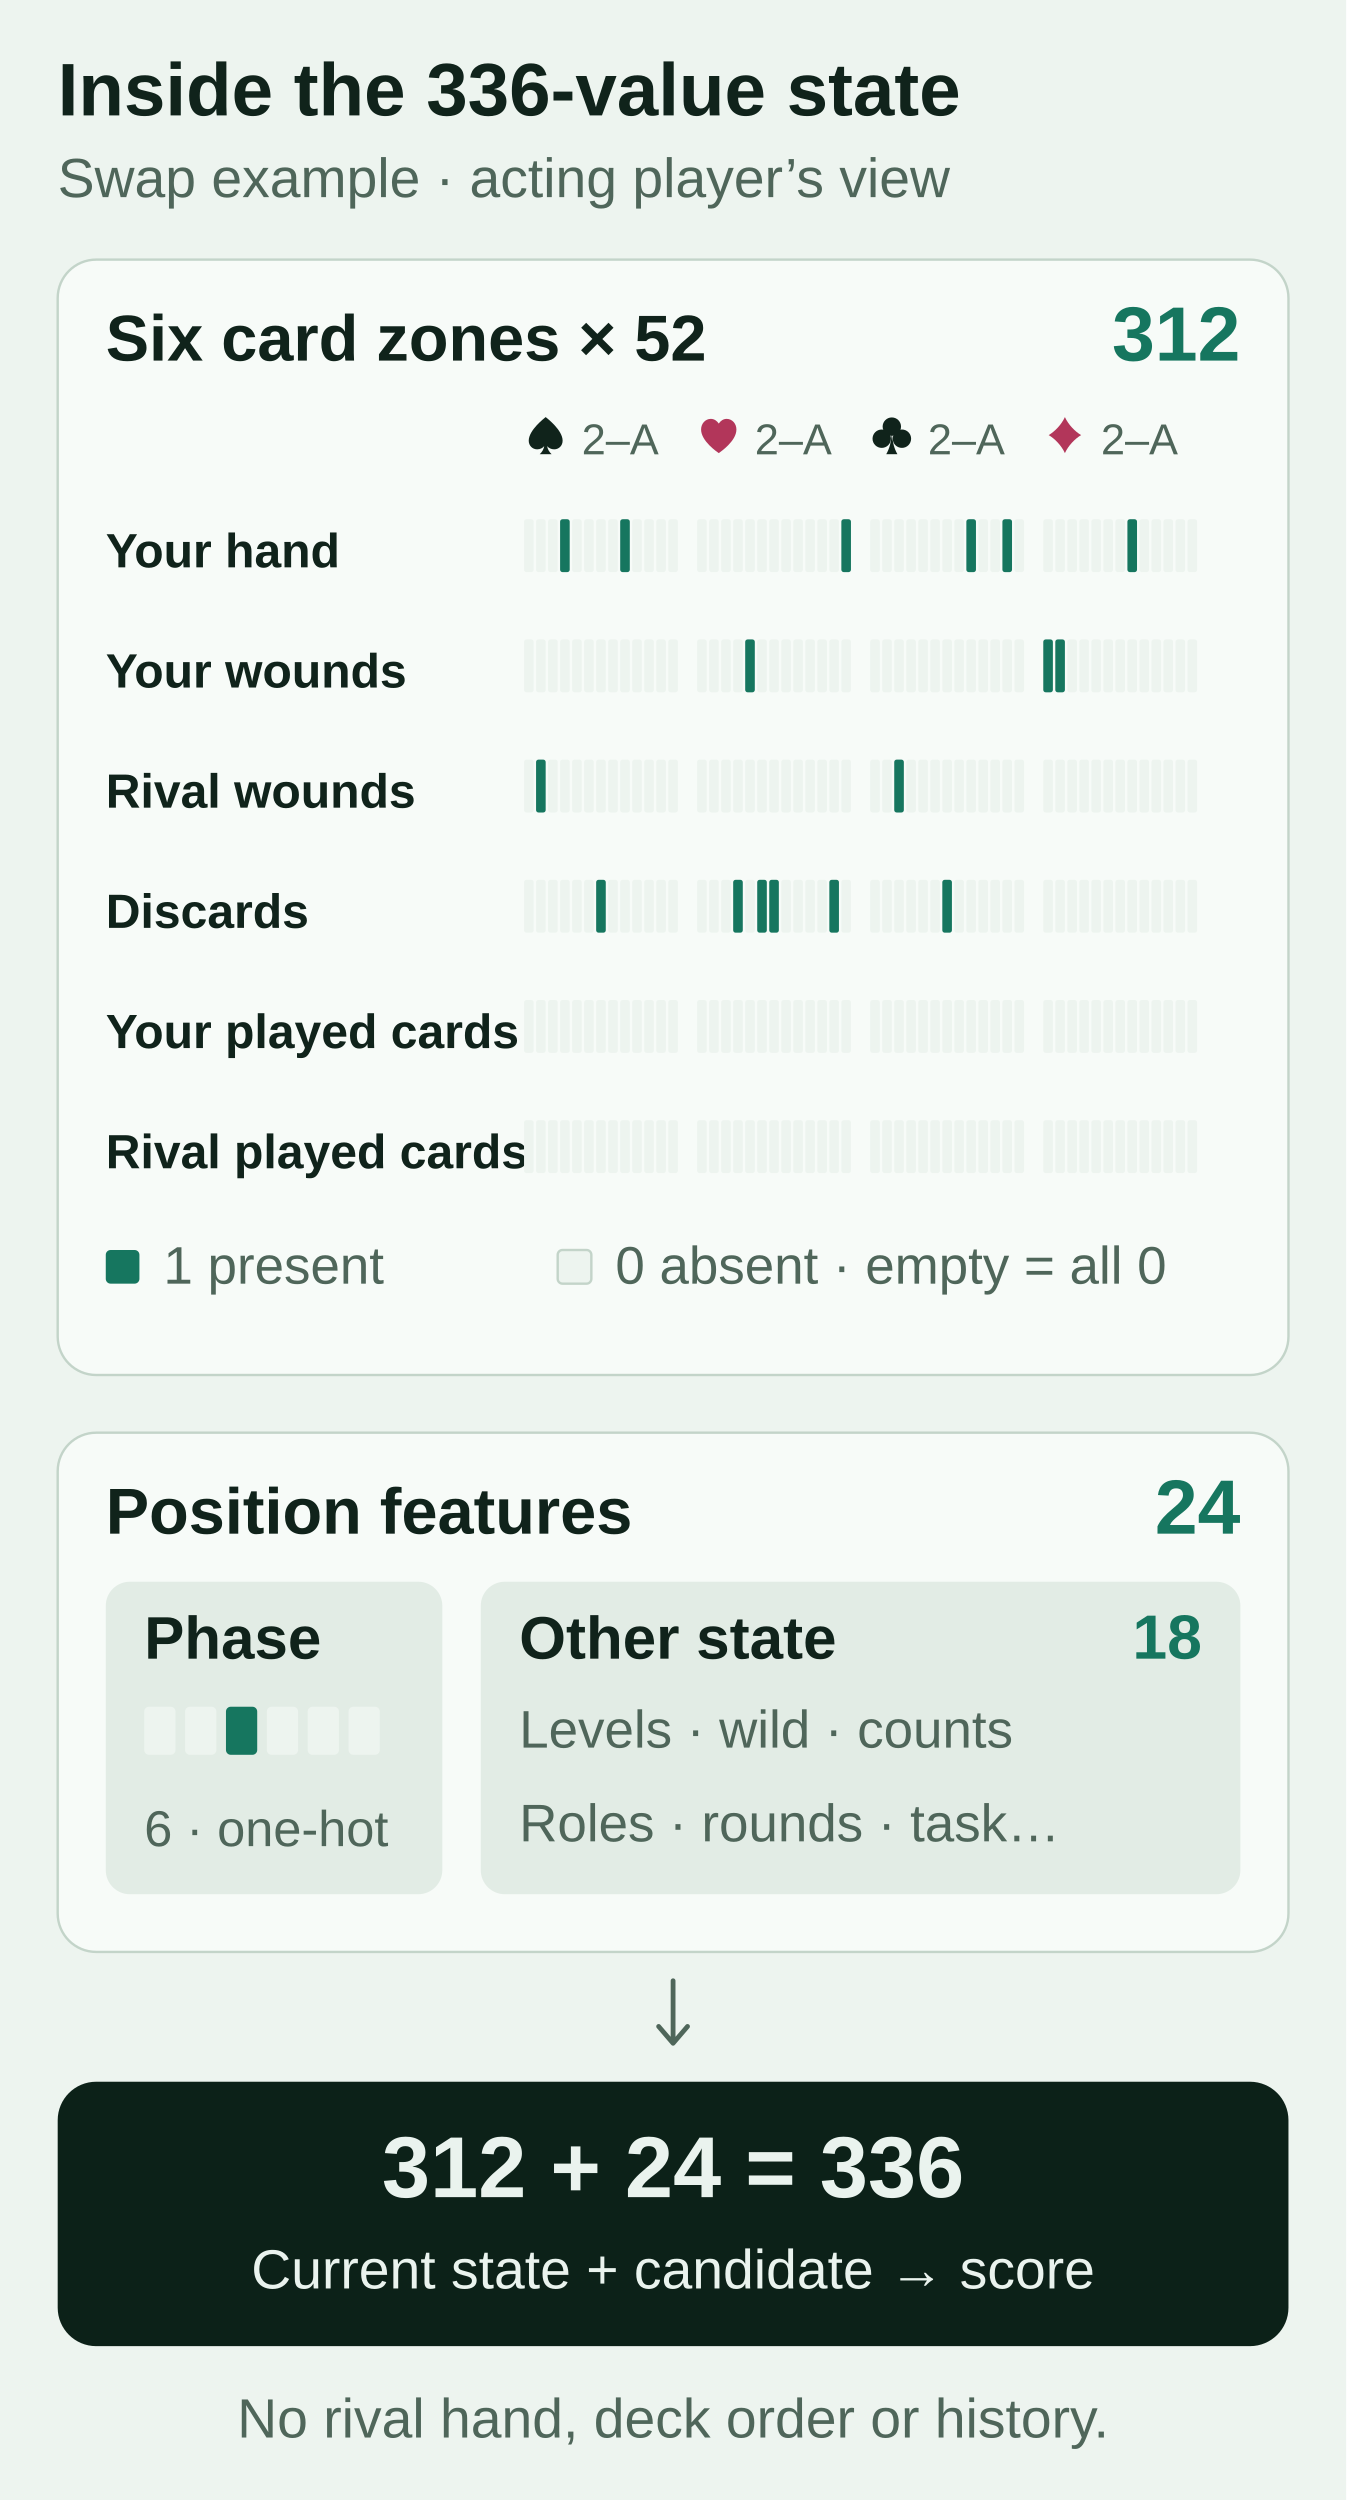
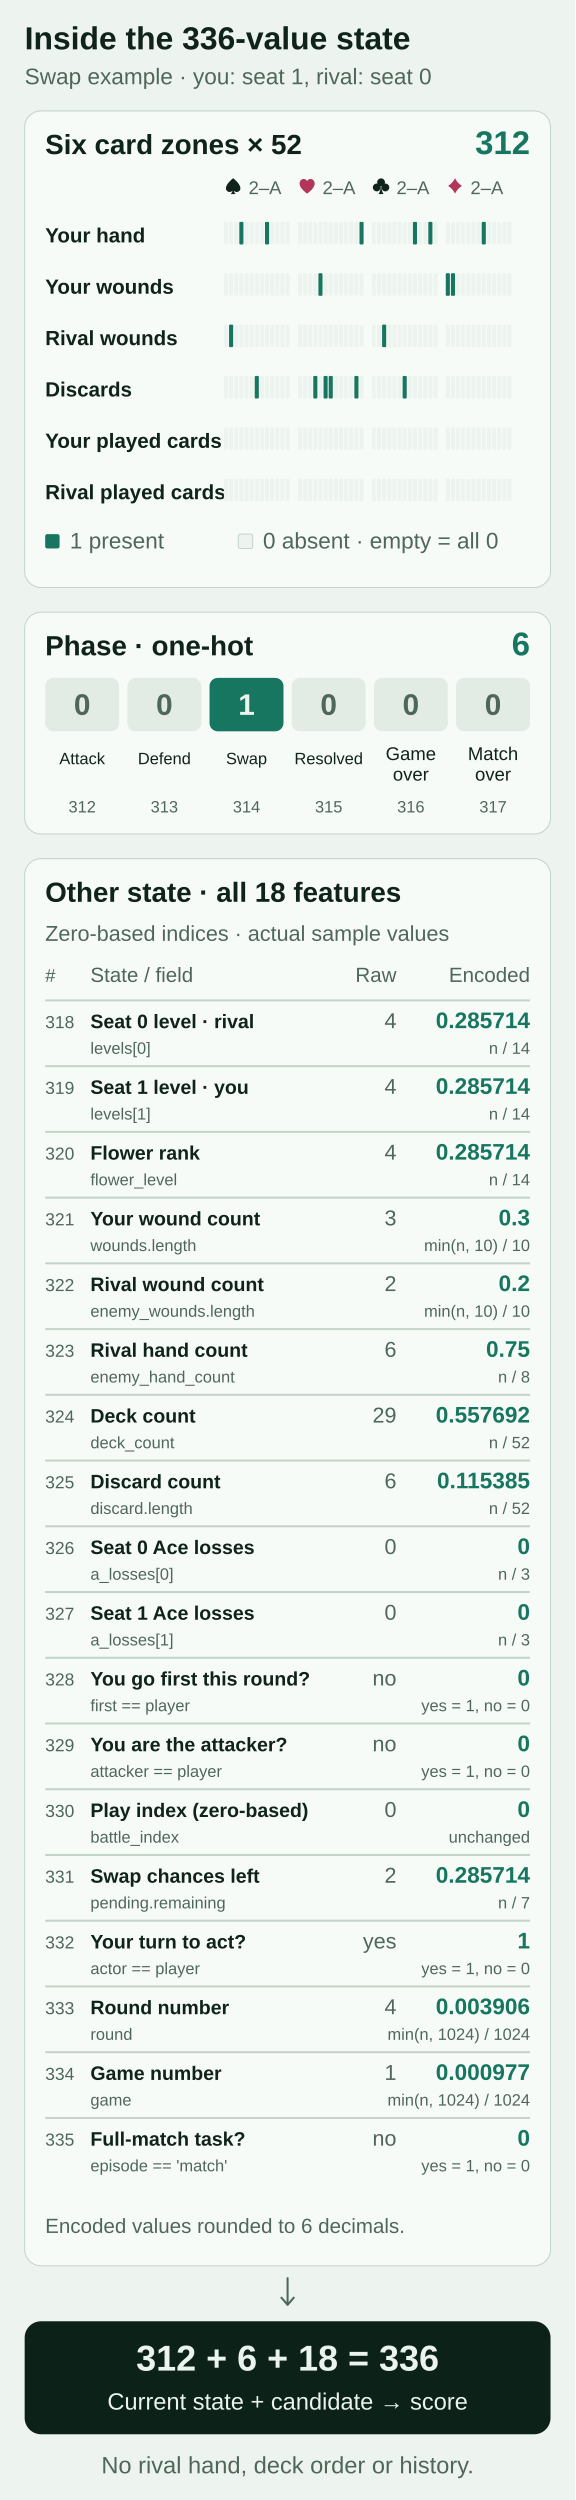
- <svg xmlns="http://www.w3.org/2000/svg" width="560" height="1040" viewBox="0 0 560 1040" role="img" aria-labelledby="title desc" xml:lang="en">
+ <svg xmlns="http://www.w3.org/2000/svg" width="560" height="2434" viewBox="0 0 560 2434" role="img" aria-labelledby="title desc" xml:lang="en">
  <style>text{font-family:Arial,'PingFang SC','Microsoft YaHei',sans-serif}</style>
-   <rect width="560" height="1040" fill="#EDF4EF" />
+   <rect width="560" height="2434" fill="#EDF4EF" />
  <text x="24" y="48" font-size="31" fill="#10231B" font-weight="700" text-anchor="start">Inside the 336-value state</text>
-   <text x="24" y="82" font-size="23" fill="#4F665A" font-weight="500" text-anchor="start">Swap example · acting player’s view</text>
+   <text x="24" y="82" font-size="22" fill="#4F665A" font-weight="500" text-anchor="start">Swap example · you: seat 1, rival: seat 0</text>
  <rect x="24" y="108" width="512" height="464" rx="16" fill="#F7FBF8" stroke="#C3D4C9" />
  <text x="44" y="150" font-size="27" fill="#10231B" font-weight="700" text-anchor="start">Six card zones × 52</text>
  <text x="516" y="150" font-size="32" fill="#16765F" font-weight="800" text-anchor="end">312</text>
  <svg x="218" y="172" width="18" height="18" viewBox="0 0 24 24" fill="#10231B">
    <path d="M12 2C11.3 2.6 2.6 9.2 2.6 15.1C2.6 17.9 4.7 19.9 7.3 19.9C8.9 19.9 10.3 19.2 11.2 18.1C10.9 19.9 10 21.4 8.7 22.6L15.3 22.6C14 21.4 13.1 19.9 12.8 18.1C13.7 19.2 15.1 19.9 16.7 19.9C19.3 19.9 21.4 17.9 21.4 15.1C21.4 9.2 12.7 2.6 12 2Z" />
  </svg>
  <text x="242" y="189" font-size="18" fill="#4F665A" font-weight="500" text-anchor="start">2–A</text>
  <svg x="290" y="172" width="18" height="18" viewBox="0 0 24 24" fill="#B2365A">
    <path d="M12 22C11.2 21.4 2.2 15.4 2.2 8.9C2.2 5.6 4.6 3 7.6 3C9.5 3 11 4.1 12 5.6C13 4.1 14.5 3 16.4 3C19.4 3 21.8 5.6 21.8 8.9C21.8 15.4 12.8 21.4 12 22Z" />
  </svg>
  <text x="314" y="189" font-size="18" fill="#4F665A" font-weight="500" text-anchor="start">2–A</text>
  <svg x="362" y="172" width="18" height="18" viewBox="0 0 24 24" fill="#10231B">
    <path d="M6.9 7.3a5.1 5.1 0 1 0 10.2 0a5.1 5.1 0 1 0 -10.2 0z" />
    <path d="M1.3 14a5.1 5.1 0 1 0 10.2 0a5.1 5.1 0 1 0 -10.2 0z" />
    <path d="M12.5 14a5.1 5.1 0 1 0 10.2 0a5.1 5.1 0 1 0 -10.2 0z" />
    <path d="M12 11.2C11.6 16 10.7 19.4 8.9 22.6L15.1 22.6C13.3 19.4 12.4 16 12 11.2Z" />
  </svg>
  <text x="386" y="189" font-size="18" fill="#4F665A" font-weight="500" text-anchor="start">2–A</text>
  <svg x="434" y="172" width="18" height="18" viewBox="0 0 24 24" fill="#B2365A">
    <path d="M12 2C13.9 6.2 17.6 10 21 12C17.6 14 13.9 17.8 12 22C10.1 17.8 6.4 14 3 12C6.4 10 10.1 6.2 12 2Z" />
  </svg>
  <text x="458" y="189" font-size="18" fill="#4F665A" font-weight="500" text-anchor="start">2–A</text>
  <text x="44" y="236" font-size="20" fill="#10231B" font-weight="600" text-anchor="start">Your hand</text>
  <rect x="218" y="216" width="4" height="22" rx="1" fill="#EDF4EF" stroke="none" />
  <rect x="223" y="216" width="4" height="22" rx="1" fill="#EDF4EF" stroke="none" />
  <rect x="228" y="216" width="4" height="22" rx="1" fill="#EDF4EF" stroke="none" />
  <rect x="233" y="216" width="4" height="22" rx="1" fill="#16765F" stroke="none" />
  <rect x="238" y="216" width="4" height="22" rx="1" fill="#EDF4EF" stroke="none" />
  <rect x="243" y="216" width="4" height="22" rx="1" fill="#EDF4EF" stroke="none" />
  <rect x="248" y="216" width="4" height="22" rx="1" fill="#EDF4EF" stroke="none" />
  <rect x="253" y="216" width="4" height="22" rx="1" fill="#EDF4EF" stroke="none" />
  <rect x="258" y="216" width="4" height="22" rx="1" fill="#16765F" stroke="none" />
  <rect x="263" y="216" width="4" height="22" rx="1" fill="#EDF4EF" stroke="none" />
  <rect x="268" y="216" width="4" height="22" rx="1" fill="#EDF4EF" stroke="none" />
  <rect x="273" y="216" width="4" height="22" rx="1" fill="#EDF4EF" stroke="none" />
  <rect x="278" y="216" width="4" height="22" rx="1" fill="#EDF4EF" stroke="none" />
  <rect x="290" y="216" width="4" height="22" rx="1" fill="#EDF4EF" stroke="none" />
  <rect x="295" y="216" width="4" height="22" rx="1" fill="#EDF4EF" stroke="none" />
  <rect x="300" y="216" width="4" height="22" rx="1" fill="#EDF4EF" stroke="none" />
  <rect x="305" y="216" width="4" height="22" rx="1" fill="#EDF4EF" stroke="none" />
  <rect x="310" y="216" width="4" height="22" rx="1" fill="#EDF4EF" stroke="none" />
  <rect x="315" y="216" width="4" height="22" rx="1" fill="#EDF4EF" stroke="none" />
  <rect x="320" y="216" width="4" height="22" rx="1" fill="#EDF4EF" stroke="none" />
  <rect x="325" y="216" width="4" height="22" rx="1" fill="#EDF4EF" stroke="none" />
  <rect x="330" y="216" width="4" height="22" rx="1" fill="#EDF4EF" stroke="none" />
  <rect x="335" y="216" width="4" height="22" rx="1" fill="#EDF4EF" stroke="none" />
  <rect x="340" y="216" width="4" height="22" rx="1" fill="#EDF4EF" stroke="none" />
  <rect x="345" y="216" width="4" height="22" rx="1" fill="#EDF4EF" stroke="none" />
  <rect x="350" y="216" width="4" height="22" rx="1" fill="#16765F" stroke="none" />
  <rect x="362" y="216" width="4" height="22" rx="1" fill="#EDF4EF" stroke="none" />
  <rect x="367" y="216" width="4" height="22" rx="1" fill="#EDF4EF" stroke="none" />
  <rect x="372" y="216" width="4" height="22" rx="1" fill="#EDF4EF" stroke="none" />
  <rect x="377" y="216" width="4" height="22" rx="1" fill="#EDF4EF" stroke="none" />
  <rect x="382" y="216" width="4" height="22" rx="1" fill="#EDF4EF" stroke="none" />
  <rect x="387" y="216" width="4" height="22" rx="1" fill="#EDF4EF" stroke="none" />
  <rect x="392" y="216" width="4" height="22" rx="1" fill="#EDF4EF" stroke="none" />
  <rect x="397" y="216" width="4" height="22" rx="1" fill="#EDF4EF" stroke="none" />
  <rect x="402" y="216" width="4" height="22" rx="1" fill="#16765F" stroke="none" />
  <rect x="407" y="216" width="4" height="22" rx="1" fill="#EDF4EF" stroke="none" />
  <rect x="412" y="216" width="4" height="22" rx="1" fill="#EDF4EF" stroke="none" />
  <rect x="417" y="216" width="4" height="22" rx="1" fill="#16765F" stroke="none" />
  <rect x="422" y="216" width="4" height="22" rx="1" fill="#EDF4EF" stroke="none" />
  <rect x="434" y="216" width="4" height="22" rx="1" fill="#EDF4EF" stroke="none" />
  <rect x="439" y="216" width="4" height="22" rx="1" fill="#EDF4EF" stroke="none" />
  <rect x="444" y="216" width="4" height="22" rx="1" fill="#EDF4EF" stroke="none" />
  <rect x="449" y="216" width="4" height="22" rx="1" fill="#EDF4EF" stroke="none" />
  <rect x="454" y="216" width="4" height="22" rx="1" fill="#EDF4EF" stroke="none" />
  <rect x="459" y="216" width="4" height="22" rx="1" fill="#EDF4EF" stroke="none" />
  <rect x="464" y="216" width="4" height="22" rx="1" fill="#EDF4EF" stroke="none" />
  <rect x="469" y="216" width="4" height="22" rx="1" fill="#16765F" stroke="none" />
  <rect x="474" y="216" width="4" height="22" rx="1" fill="#EDF4EF" stroke="none" />
  <rect x="479" y="216" width="4" height="22" rx="1" fill="#EDF4EF" stroke="none" />
  <rect x="484" y="216" width="4" height="22" rx="1" fill="#EDF4EF" stroke="none" />
  <rect x="489" y="216" width="4" height="22" rx="1" fill="#EDF4EF" stroke="none" />
  <rect x="494" y="216" width="4" height="22" rx="1" fill="#EDF4EF" stroke="none" />
  <text x="44" y="286" font-size="20" fill="#10231B" font-weight="600" text-anchor="start">Your wounds</text>
  <rect x="218" y="266" width="4" height="22" rx="1" fill="#EDF4EF" stroke="none" />
  <rect x="223" y="266" width="4" height="22" rx="1" fill="#EDF4EF" stroke="none" />
  <rect x="228" y="266" width="4" height="22" rx="1" fill="#EDF4EF" stroke="none" />
  <rect x="233" y="266" width="4" height="22" rx="1" fill="#EDF4EF" stroke="none" />
  <rect x="238" y="266" width="4" height="22" rx="1" fill="#EDF4EF" stroke="none" />
  <rect x="243" y="266" width="4" height="22" rx="1" fill="#EDF4EF" stroke="none" />
  <rect x="248" y="266" width="4" height="22" rx="1" fill="#EDF4EF" stroke="none" />
  <rect x="253" y="266" width="4" height="22" rx="1" fill="#EDF4EF" stroke="none" />
  <rect x="258" y="266" width="4" height="22" rx="1" fill="#EDF4EF" stroke="none" />
  <rect x="263" y="266" width="4" height="22" rx="1" fill="#EDF4EF" stroke="none" />
  <rect x="268" y="266" width="4" height="22" rx="1" fill="#EDF4EF" stroke="none" />
  <rect x="273" y="266" width="4" height="22" rx="1" fill="#EDF4EF" stroke="none" />
  <rect x="278" y="266" width="4" height="22" rx="1" fill="#EDF4EF" stroke="none" />
  <rect x="290" y="266" width="4" height="22" rx="1" fill="#EDF4EF" stroke="none" />
  <rect x="295" y="266" width="4" height="22" rx="1" fill="#EDF4EF" stroke="none" />
  <rect x="300" y="266" width="4" height="22" rx="1" fill="#EDF4EF" stroke="none" />
  <rect x="305" y="266" width="4" height="22" rx="1" fill="#EDF4EF" stroke="none" />
  <rect x="310" y="266" width="4" height="22" rx="1" fill="#16765F" stroke="none" />
  <rect x="315" y="266" width="4" height="22" rx="1" fill="#EDF4EF" stroke="none" />
  <rect x="320" y="266" width="4" height="22" rx="1" fill="#EDF4EF" stroke="none" />
  <rect x="325" y="266" width="4" height="22" rx="1" fill="#EDF4EF" stroke="none" />
  <rect x="330" y="266" width="4" height="22" rx="1" fill="#EDF4EF" stroke="none" />
  <rect x="335" y="266" width="4" height="22" rx="1" fill="#EDF4EF" stroke="none" />
  <rect x="340" y="266" width="4" height="22" rx="1" fill="#EDF4EF" stroke="none" />
  <rect x="345" y="266" width="4" height="22" rx="1" fill="#EDF4EF" stroke="none" />
  <rect x="350" y="266" width="4" height="22" rx="1" fill="#EDF4EF" stroke="none" />
  <rect x="362" y="266" width="4" height="22" rx="1" fill="#EDF4EF" stroke="none" />
  <rect x="367" y="266" width="4" height="22" rx="1" fill="#EDF4EF" stroke="none" />
  <rect x="372" y="266" width="4" height="22" rx="1" fill="#EDF4EF" stroke="none" />
  <rect x="377" y="266" width="4" height="22" rx="1" fill="#EDF4EF" stroke="none" />
  <rect x="382" y="266" width="4" height="22" rx="1" fill="#EDF4EF" stroke="none" />
  <rect x="387" y="266" width="4" height="22" rx="1" fill="#EDF4EF" stroke="none" />
  <rect x="392" y="266" width="4" height="22" rx="1" fill="#EDF4EF" stroke="none" />
  <rect x="397" y="266" width="4" height="22" rx="1" fill="#EDF4EF" stroke="none" />
  <rect x="402" y="266" width="4" height="22" rx="1" fill="#EDF4EF" stroke="none" />
  <rect x="407" y="266" width="4" height="22" rx="1" fill="#EDF4EF" stroke="none" />
  <rect x="412" y="266" width="4" height="22" rx="1" fill="#EDF4EF" stroke="none" />
  <rect x="417" y="266" width="4" height="22" rx="1" fill="#EDF4EF" stroke="none" />
  <rect x="422" y="266" width="4" height="22" rx="1" fill="#EDF4EF" stroke="none" />
  <rect x="434" y="266" width="4" height="22" rx="1" fill="#16765F" stroke="none" />
  <rect x="439" y="266" width="4" height="22" rx="1" fill="#16765F" stroke="none" />
  <rect x="444" y="266" width="4" height="22" rx="1" fill="#EDF4EF" stroke="none" />
  <rect x="449" y="266" width="4" height="22" rx="1" fill="#EDF4EF" stroke="none" />
  <rect x="454" y="266" width="4" height="22" rx="1" fill="#EDF4EF" stroke="none" />
  <rect x="459" y="266" width="4" height="22" rx="1" fill="#EDF4EF" stroke="none" />
  <rect x="464" y="266" width="4" height="22" rx="1" fill="#EDF4EF" stroke="none" />
  <rect x="469" y="266" width="4" height="22" rx="1" fill="#EDF4EF" stroke="none" />
  <rect x="474" y="266" width="4" height="22" rx="1" fill="#EDF4EF" stroke="none" />
  <rect x="479" y="266" width="4" height="22" rx="1" fill="#EDF4EF" stroke="none" />
  <rect x="484" y="266" width="4" height="22" rx="1" fill="#EDF4EF" stroke="none" />
  <rect x="489" y="266" width="4" height="22" rx="1" fill="#EDF4EF" stroke="none" />
  <rect x="494" y="266" width="4" height="22" rx="1" fill="#EDF4EF" stroke="none" />
  <text x="44" y="336" font-size="20" fill="#10231B" font-weight="600" text-anchor="start">Rival wounds</text>
  <rect x="218" y="316" width="4" height="22" rx="1" fill="#EDF4EF" stroke="none" />
  <rect x="223" y="316" width="4" height="22" rx="1" fill="#16765F" stroke="none" />
  <rect x="228" y="316" width="4" height="22" rx="1" fill="#EDF4EF" stroke="none" />
  <rect x="233" y="316" width="4" height="22" rx="1" fill="#EDF4EF" stroke="none" />
  <rect x="238" y="316" width="4" height="22" rx="1" fill="#EDF4EF" stroke="none" />
  <rect x="243" y="316" width="4" height="22" rx="1" fill="#EDF4EF" stroke="none" />
  <rect x="248" y="316" width="4" height="22" rx="1" fill="#EDF4EF" stroke="none" />
  <rect x="253" y="316" width="4" height="22" rx="1" fill="#EDF4EF" stroke="none" />
  <rect x="258" y="316" width="4" height="22" rx="1" fill="#EDF4EF" stroke="none" />
  <rect x="263" y="316" width="4" height="22" rx="1" fill="#EDF4EF" stroke="none" />
  <rect x="268" y="316" width="4" height="22" rx="1" fill="#EDF4EF" stroke="none" />
  <rect x="273" y="316" width="4" height="22" rx="1" fill="#EDF4EF" stroke="none" />
  <rect x="278" y="316" width="4" height="22" rx="1" fill="#EDF4EF" stroke="none" />
  <rect x="290" y="316" width="4" height="22" rx="1" fill="#EDF4EF" stroke="none" />
  <rect x="295" y="316" width="4" height="22" rx="1" fill="#EDF4EF" stroke="none" />
  <rect x="300" y="316" width="4" height="22" rx="1" fill="#EDF4EF" stroke="none" />
  <rect x="305" y="316" width="4" height="22" rx="1" fill="#EDF4EF" stroke="none" />
  <rect x="310" y="316" width="4" height="22" rx="1" fill="#EDF4EF" stroke="none" />
  <rect x="315" y="316" width="4" height="22" rx="1" fill="#EDF4EF" stroke="none" />
  <rect x="320" y="316" width="4" height="22" rx="1" fill="#EDF4EF" stroke="none" />
  <rect x="325" y="316" width="4" height="22" rx="1" fill="#EDF4EF" stroke="none" />
  <rect x="330" y="316" width="4" height="22" rx="1" fill="#EDF4EF" stroke="none" />
  <rect x="335" y="316" width="4" height="22" rx="1" fill="#EDF4EF" stroke="none" />
  <rect x="340" y="316" width="4" height="22" rx="1" fill="#EDF4EF" stroke="none" />
  <rect x="345" y="316" width="4" height="22" rx="1" fill="#EDF4EF" stroke="none" />
  <rect x="350" y="316" width="4" height="22" rx="1" fill="#EDF4EF" stroke="none" />
  <rect x="362" y="316" width="4" height="22" rx="1" fill="#EDF4EF" stroke="none" />
  <rect x="367" y="316" width="4" height="22" rx="1" fill="#EDF4EF" stroke="none" />
  <rect x="372" y="316" width="4" height="22" rx="1" fill="#16765F" stroke="none" />
  <rect x="377" y="316" width="4" height="22" rx="1" fill="#EDF4EF" stroke="none" />
  <rect x="382" y="316" width="4" height="22" rx="1" fill="#EDF4EF" stroke="none" />
  <rect x="387" y="316" width="4" height="22" rx="1" fill="#EDF4EF" stroke="none" />
  <rect x="392" y="316" width="4" height="22" rx="1" fill="#EDF4EF" stroke="none" />
  <rect x="397" y="316" width="4" height="22" rx="1" fill="#EDF4EF" stroke="none" />
  <rect x="402" y="316" width="4" height="22" rx="1" fill="#EDF4EF" stroke="none" />
  <rect x="407" y="316" width="4" height="22" rx="1" fill="#EDF4EF" stroke="none" />
  <rect x="412" y="316" width="4" height="22" rx="1" fill="#EDF4EF" stroke="none" />
  <rect x="417" y="316" width="4" height="22" rx="1" fill="#EDF4EF" stroke="none" />
  <rect x="422" y="316" width="4" height="22" rx="1" fill="#EDF4EF" stroke="none" />
  <rect x="434" y="316" width="4" height="22" rx="1" fill="#EDF4EF" stroke="none" />
  <rect x="439" y="316" width="4" height="22" rx="1" fill="#EDF4EF" stroke="none" />
  <rect x="444" y="316" width="4" height="22" rx="1" fill="#EDF4EF" stroke="none" />
  <rect x="449" y="316" width="4" height="22" rx="1" fill="#EDF4EF" stroke="none" />
  <rect x="454" y="316" width="4" height="22" rx="1" fill="#EDF4EF" stroke="none" />
  <rect x="459" y="316" width="4" height="22" rx="1" fill="#EDF4EF" stroke="none" />
  <rect x="464" y="316" width="4" height="22" rx="1" fill="#EDF4EF" stroke="none" />
  <rect x="469" y="316" width="4" height="22" rx="1" fill="#EDF4EF" stroke="none" />
  <rect x="474" y="316" width="4" height="22" rx="1" fill="#EDF4EF" stroke="none" />
  <rect x="479" y="316" width="4" height="22" rx="1" fill="#EDF4EF" stroke="none" />
  <rect x="484" y="316" width="4" height="22" rx="1" fill="#EDF4EF" stroke="none" />
  <rect x="489" y="316" width="4" height="22" rx="1" fill="#EDF4EF" stroke="none" />
  <rect x="494" y="316" width="4" height="22" rx="1" fill="#EDF4EF" stroke="none" />
  <text x="44" y="386" font-size="20" fill="#10231B" font-weight="600" text-anchor="start">Discards</text>
  <rect x="218" y="366" width="4" height="22" rx="1" fill="#EDF4EF" stroke="none" />
  <rect x="223" y="366" width="4" height="22" rx="1" fill="#EDF4EF" stroke="none" />
  <rect x="228" y="366" width="4" height="22" rx="1" fill="#EDF4EF" stroke="none" />
  <rect x="233" y="366" width="4" height="22" rx="1" fill="#EDF4EF" stroke="none" />
  <rect x="238" y="366" width="4" height="22" rx="1" fill="#EDF4EF" stroke="none" />
  <rect x="243" y="366" width="4" height="22" rx="1" fill="#EDF4EF" stroke="none" />
  <rect x="248" y="366" width="4" height="22" rx="1" fill="#16765F" stroke="none" />
  <rect x="253" y="366" width="4" height="22" rx="1" fill="#EDF4EF" stroke="none" />
  <rect x="258" y="366" width="4" height="22" rx="1" fill="#EDF4EF" stroke="none" />
  <rect x="263" y="366" width="4" height="22" rx="1" fill="#EDF4EF" stroke="none" />
  <rect x="268" y="366" width="4" height="22" rx="1" fill="#EDF4EF" stroke="none" />
  <rect x="273" y="366" width="4" height="22" rx="1" fill="#EDF4EF" stroke="none" />
  <rect x="278" y="366" width="4" height="22" rx="1" fill="#EDF4EF" stroke="none" />
  <rect x="290" y="366" width="4" height="22" rx="1" fill="#EDF4EF" stroke="none" />
  <rect x="295" y="366" width="4" height="22" rx="1" fill="#EDF4EF" stroke="none" />
  <rect x="300" y="366" width="4" height="22" rx="1" fill="#EDF4EF" stroke="none" />
  <rect x="305" y="366" width="4" height="22" rx="1" fill="#16765F" stroke="none" />
  <rect x="310" y="366" width="4" height="22" rx="1" fill="#EDF4EF" stroke="none" />
  <rect x="315" y="366" width="4" height="22" rx="1" fill="#16765F" stroke="none" />
  <rect x="320" y="366" width="4" height="22" rx="1" fill="#16765F" stroke="none" />
  <rect x="325" y="366" width="4" height="22" rx="1" fill="#EDF4EF" stroke="none" />
  <rect x="330" y="366" width="4" height="22" rx="1" fill="#EDF4EF" stroke="none" />
  <rect x="335" y="366" width="4" height="22" rx="1" fill="#EDF4EF" stroke="none" />
  <rect x="340" y="366" width="4" height="22" rx="1" fill="#EDF4EF" stroke="none" />
  <rect x="345" y="366" width="4" height="22" rx="1" fill="#16765F" stroke="none" />
  <rect x="350" y="366" width="4" height="22" rx="1" fill="#EDF4EF" stroke="none" />
  <rect x="362" y="366" width="4" height="22" rx="1" fill="#EDF4EF" stroke="none" />
  <rect x="367" y="366" width="4" height="22" rx="1" fill="#EDF4EF" stroke="none" />
  <rect x="372" y="366" width="4" height="22" rx="1" fill="#EDF4EF" stroke="none" />
  <rect x="377" y="366" width="4" height="22" rx="1" fill="#EDF4EF" stroke="none" />
  <rect x="382" y="366" width="4" height="22" rx="1" fill="#EDF4EF" stroke="none" />
  <rect x="387" y="366" width="4" height="22" rx="1" fill="#EDF4EF" stroke="none" />
  <rect x="392" y="366" width="4" height="22" rx="1" fill="#16765F" stroke="none" />
  <rect x="397" y="366" width="4" height="22" rx="1" fill="#EDF4EF" stroke="none" />
  <rect x="402" y="366" width="4" height="22" rx="1" fill="#EDF4EF" stroke="none" />
  <rect x="407" y="366" width="4" height="22" rx="1" fill="#EDF4EF" stroke="none" />
  <rect x="412" y="366" width="4" height="22" rx="1" fill="#EDF4EF" stroke="none" />
  <rect x="417" y="366" width="4" height="22" rx="1" fill="#EDF4EF" stroke="none" />
  <rect x="422" y="366" width="4" height="22" rx="1" fill="#EDF4EF" stroke="none" />
  <rect x="434" y="366" width="4" height="22" rx="1" fill="#EDF4EF" stroke="none" />
  <rect x="439" y="366" width="4" height="22" rx="1" fill="#EDF4EF" stroke="none" />
  <rect x="444" y="366" width="4" height="22" rx="1" fill="#EDF4EF" stroke="none" />
  <rect x="449" y="366" width="4" height="22" rx="1" fill="#EDF4EF" stroke="none" />
  <rect x="454" y="366" width="4" height="22" rx="1" fill="#EDF4EF" stroke="none" />
  <rect x="459" y="366" width="4" height="22" rx="1" fill="#EDF4EF" stroke="none" />
  <rect x="464" y="366" width="4" height="22" rx="1" fill="#EDF4EF" stroke="none" />
  <rect x="469" y="366" width="4" height="22" rx="1" fill="#EDF4EF" stroke="none" />
  <rect x="474" y="366" width="4" height="22" rx="1" fill="#EDF4EF" stroke="none" />
  <rect x="479" y="366" width="4" height="22" rx="1" fill="#EDF4EF" stroke="none" />
  <rect x="484" y="366" width="4" height="22" rx="1" fill="#EDF4EF" stroke="none" />
  <rect x="489" y="366" width="4" height="22" rx="1" fill="#EDF4EF" stroke="none" />
  <rect x="494" y="366" width="4" height="22" rx="1" fill="#EDF4EF" stroke="none" />
  <text x="44" y="436" font-size="20" fill="#10231B" font-weight="600" text-anchor="start">Your played cards</text>
  <rect x="218" y="416" width="4" height="22" rx="1" fill="#EDF4EF" stroke="none" />
  <rect x="223" y="416" width="4" height="22" rx="1" fill="#EDF4EF" stroke="none" />
  <rect x="228" y="416" width="4" height="22" rx="1" fill="#EDF4EF" stroke="none" />
  <rect x="233" y="416" width="4" height="22" rx="1" fill="#EDF4EF" stroke="none" />
  <rect x="238" y="416" width="4" height="22" rx="1" fill="#EDF4EF" stroke="none" />
  <rect x="243" y="416" width="4" height="22" rx="1" fill="#EDF4EF" stroke="none" />
  <rect x="248" y="416" width="4" height="22" rx="1" fill="#EDF4EF" stroke="none" />
  <rect x="253" y="416" width="4" height="22" rx="1" fill="#EDF4EF" stroke="none" />
  <rect x="258" y="416" width="4" height="22" rx="1" fill="#EDF4EF" stroke="none" />
  <rect x="263" y="416" width="4" height="22" rx="1" fill="#EDF4EF" stroke="none" />
  <rect x="268" y="416" width="4" height="22" rx="1" fill="#EDF4EF" stroke="none" />
  <rect x="273" y="416" width="4" height="22" rx="1" fill="#EDF4EF" stroke="none" />
  <rect x="278" y="416" width="4" height="22" rx="1" fill="#EDF4EF" stroke="none" />
  <rect x="290" y="416" width="4" height="22" rx="1" fill="#EDF4EF" stroke="none" />
  <rect x="295" y="416" width="4" height="22" rx="1" fill="#EDF4EF" stroke="none" />
  <rect x="300" y="416" width="4" height="22" rx="1" fill="#EDF4EF" stroke="none" />
  <rect x="305" y="416" width="4" height="22" rx="1" fill="#EDF4EF" stroke="none" />
  <rect x="310" y="416" width="4" height="22" rx="1" fill="#EDF4EF" stroke="none" />
  <rect x="315" y="416" width="4" height="22" rx="1" fill="#EDF4EF" stroke="none" />
  <rect x="320" y="416" width="4" height="22" rx="1" fill="#EDF4EF" stroke="none" />
  <rect x="325" y="416" width="4" height="22" rx="1" fill="#EDF4EF" stroke="none" />
  <rect x="330" y="416" width="4" height="22" rx="1" fill="#EDF4EF" stroke="none" />
  <rect x="335" y="416" width="4" height="22" rx="1" fill="#EDF4EF" stroke="none" />
  <rect x="340" y="416" width="4" height="22" rx="1" fill="#EDF4EF" stroke="none" />
  <rect x="345" y="416" width="4" height="22" rx="1" fill="#EDF4EF" stroke="none" />
  <rect x="350" y="416" width="4" height="22" rx="1" fill="#EDF4EF" stroke="none" />
  <rect x="362" y="416" width="4" height="22" rx="1" fill="#EDF4EF" stroke="none" />
  <rect x="367" y="416" width="4" height="22" rx="1" fill="#EDF4EF" stroke="none" />
  <rect x="372" y="416" width="4" height="22" rx="1" fill="#EDF4EF" stroke="none" />
  <rect x="377" y="416" width="4" height="22" rx="1" fill="#EDF4EF" stroke="none" />
  <rect x="382" y="416" width="4" height="22" rx="1" fill="#EDF4EF" stroke="none" />
  <rect x="387" y="416" width="4" height="22" rx="1" fill="#EDF4EF" stroke="none" />
  <rect x="392" y="416" width="4" height="22" rx="1" fill="#EDF4EF" stroke="none" />
  <rect x="397" y="416" width="4" height="22" rx="1" fill="#EDF4EF" stroke="none" />
  <rect x="402" y="416" width="4" height="22" rx="1" fill="#EDF4EF" stroke="none" />
  <rect x="407" y="416" width="4" height="22" rx="1" fill="#EDF4EF" stroke="none" />
  <rect x="412" y="416" width="4" height="22" rx="1" fill="#EDF4EF" stroke="none" />
  <rect x="417" y="416" width="4" height="22" rx="1" fill="#EDF4EF" stroke="none" />
  <rect x="422" y="416" width="4" height="22" rx="1" fill="#EDF4EF" stroke="none" />
  <rect x="434" y="416" width="4" height="22" rx="1" fill="#EDF4EF" stroke="none" />
  <rect x="439" y="416" width="4" height="22" rx="1" fill="#EDF4EF" stroke="none" />
  <rect x="444" y="416" width="4" height="22" rx="1" fill="#EDF4EF" stroke="none" />
  <rect x="449" y="416" width="4" height="22" rx="1" fill="#EDF4EF" stroke="none" />
  <rect x="454" y="416" width="4" height="22" rx="1" fill="#EDF4EF" stroke="none" />
  <rect x="459" y="416" width="4" height="22" rx="1" fill="#EDF4EF" stroke="none" />
  <rect x="464" y="416" width="4" height="22" rx="1" fill="#EDF4EF" stroke="none" />
  <rect x="469" y="416" width="4" height="22" rx="1" fill="#EDF4EF" stroke="none" />
  <rect x="474" y="416" width="4" height="22" rx="1" fill="#EDF4EF" stroke="none" />
  <rect x="479" y="416" width="4" height="22" rx="1" fill="#EDF4EF" stroke="none" />
  <rect x="484" y="416" width="4" height="22" rx="1" fill="#EDF4EF" stroke="none" />
  <rect x="489" y="416" width="4" height="22" rx="1" fill="#EDF4EF" stroke="none" />
  <rect x="494" y="416" width="4" height="22" rx="1" fill="#EDF4EF" stroke="none" />
  <text x="44" y="486" font-size="20" fill="#10231B" font-weight="600" text-anchor="start">Rival played cards</text>
  <rect x="218" y="466" width="4" height="22" rx="1" fill="#EDF4EF" stroke="none" />
  <rect x="223" y="466" width="4" height="22" rx="1" fill="#EDF4EF" stroke="none" />
  <rect x="228" y="466" width="4" height="22" rx="1" fill="#EDF4EF" stroke="none" />
  <rect x="233" y="466" width="4" height="22" rx="1" fill="#EDF4EF" stroke="none" />
  <rect x="238" y="466" width="4" height="22" rx="1" fill="#EDF4EF" stroke="none" />
  <rect x="243" y="466" width="4" height="22" rx="1" fill="#EDF4EF" stroke="none" />
  <rect x="248" y="466" width="4" height="22" rx="1" fill="#EDF4EF" stroke="none" />
  <rect x="253" y="466" width="4" height="22" rx="1" fill="#EDF4EF" stroke="none" />
  <rect x="258" y="466" width="4" height="22" rx="1" fill="#EDF4EF" stroke="none" />
  <rect x="263" y="466" width="4" height="22" rx="1" fill="#EDF4EF" stroke="none" />
  <rect x="268" y="466" width="4" height="22" rx="1" fill="#EDF4EF" stroke="none" />
  <rect x="273" y="466" width="4" height="22" rx="1" fill="#EDF4EF" stroke="none" />
  <rect x="278" y="466" width="4" height="22" rx="1" fill="#EDF4EF" stroke="none" />
  <rect x="290" y="466" width="4" height="22" rx="1" fill="#EDF4EF" stroke="none" />
  <rect x="295" y="466" width="4" height="22" rx="1" fill="#EDF4EF" stroke="none" />
  <rect x="300" y="466" width="4" height="22" rx="1" fill="#EDF4EF" stroke="none" />
  <rect x="305" y="466" width="4" height="22" rx="1" fill="#EDF4EF" stroke="none" />
  <rect x="310" y="466" width="4" height="22" rx="1" fill="#EDF4EF" stroke="none" />
  <rect x="315" y="466" width="4" height="22" rx="1" fill="#EDF4EF" stroke="none" />
  <rect x="320" y="466" width="4" height="22" rx="1" fill="#EDF4EF" stroke="none" />
  <rect x="325" y="466" width="4" height="22" rx="1" fill="#EDF4EF" stroke="none" />
  <rect x="330" y="466" width="4" height="22" rx="1" fill="#EDF4EF" stroke="none" />
  <rect x="335" y="466" width="4" height="22" rx="1" fill="#EDF4EF" stroke="none" />
  <rect x="340" y="466" width="4" height="22" rx="1" fill="#EDF4EF" stroke="none" />
  <rect x="345" y="466" width="4" height="22" rx="1" fill="#EDF4EF" stroke="none" />
  <rect x="350" y="466" width="4" height="22" rx="1" fill="#EDF4EF" stroke="none" />
  <rect x="362" y="466" width="4" height="22" rx="1" fill="#EDF4EF" stroke="none" />
  <rect x="367" y="466" width="4" height="22" rx="1" fill="#EDF4EF" stroke="none" />
  <rect x="372" y="466" width="4" height="22" rx="1" fill="#EDF4EF" stroke="none" />
  <rect x="377" y="466" width="4" height="22" rx="1" fill="#EDF4EF" stroke="none" />
  <rect x="382" y="466" width="4" height="22" rx="1" fill="#EDF4EF" stroke="none" />
  <rect x="387" y="466" width="4" height="22" rx="1" fill="#EDF4EF" stroke="none" />
  <rect x="392" y="466" width="4" height="22" rx="1" fill="#EDF4EF" stroke="none" />
  <rect x="397" y="466" width="4" height="22" rx="1" fill="#EDF4EF" stroke="none" />
  <rect x="402" y="466" width="4" height="22" rx="1" fill="#EDF4EF" stroke="none" />
  <rect x="407" y="466" width="4" height="22" rx="1" fill="#EDF4EF" stroke="none" />
  <rect x="412" y="466" width="4" height="22" rx="1" fill="#EDF4EF" stroke="none" />
  <rect x="417" y="466" width="4" height="22" rx="1" fill="#EDF4EF" stroke="none" />
  <rect x="422" y="466" width="4" height="22" rx="1" fill="#EDF4EF" stroke="none" />
  <rect x="434" y="466" width="4" height="22" rx="1" fill="#EDF4EF" stroke="none" />
  <rect x="439" y="466" width="4" height="22" rx="1" fill="#EDF4EF" stroke="none" />
  <rect x="444" y="466" width="4" height="22" rx="1" fill="#EDF4EF" stroke="none" />
  <rect x="449" y="466" width="4" height="22" rx="1" fill="#EDF4EF" stroke="none" />
  <rect x="454" y="466" width="4" height="22" rx="1" fill="#EDF4EF" stroke="none" />
  <rect x="459" y="466" width="4" height="22" rx="1" fill="#EDF4EF" stroke="none" />
  <rect x="464" y="466" width="4" height="22" rx="1" fill="#EDF4EF" stroke="none" />
  <rect x="469" y="466" width="4" height="22" rx="1" fill="#EDF4EF" stroke="none" />
  <rect x="474" y="466" width="4" height="22" rx="1" fill="#EDF4EF" stroke="none" />
  <rect x="479" y="466" width="4" height="22" rx="1" fill="#EDF4EF" stroke="none" />
  <rect x="484" y="466" width="4" height="22" rx="1" fill="#EDF4EF" stroke="none" />
  <rect x="489" y="466" width="4" height="22" rx="1" fill="#EDF4EF" stroke="none" />
  <rect x="494" y="466" width="4" height="22" rx="1" fill="#EDF4EF" stroke="none" />
  <rect x="44" y="520" width="14" height="14" rx="2" fill="#16765F" stroke="none" />
  <text x="68" y="534" font-size="22" fill="#4F665A" font-weight="500" text-anchor="start">1 present</text>
  <rect x="232" y="520" width="14" height="14" rx="2" fill="#EDF4EF" stroke="#C3D4C9" />
  <text x="256" y="534" font-size="22" fill="#4F665A" font-weight="500" text-anchor="start">0 absent · empty = all 0</text>
  <rect x="24" y="596" width="512" height="216" rx="16" fill="#F7FBF8" stroke="#C3D4C9" />
-   <text x="44" y="638" font-size="27" fill="#10231B" font-weight="700" text-anchor="start">Position features</text>
-   <text x="516" y="638" font-size="32" fill="#16765F" font-weight="800" text-anchor="end">24</text>
-   <rect x="44" y="658" width="140" height="130" rx="10" fill="#E2ECE5" stroke="none" />
-   <text x="60" y="690" font-size="25" fill="#10231B" font-weight="700" text-anchor="start">Phase</text>
-   <rect x="60" y="710" width="13" height="20" rx="2" fill="#EDF4EF" stroke="none" />
-   <rect x="77" y="710" width="13" height="20" rx="2" fill="#EDF4EF" stroke="none" />
-   <rect x="94" y="710" width="13" height="20" rx="2" fill="#16765F" stroke="none" />
-   <rect x="111" y="710" width="13" height="20" rx="2" fill="#EDF4EF" stroke="none" />
-   <rect x="128" y="710" width="13" height="20" rx="2" fill="#EDF4EF" stroke="none" />
-   <rect x="145" y="710" width="13" height="20" rx="2" fill="#EDF4EF" stroke="none" />
-   <text x="60" y="768" font-size="21" fill="#4F665A" font-weight="500" text-anchor="start">6 · one-hot</text>
-   <rect x="200" y="658" width="316" height="130" rx="10" fill="#E2ECE5" stroke="none" />
-   <text x="216" y="690" font-size="25" fill="#10231B" font-weight="700" text-anchor="start">Other state</text>
-   <text x="500" y="690" font-size="26" fill="#16765F" font-weight="700" text-anchor="end">18</text>
-   <text x="216" y="727" font-size="22" fill="#4F665A" font-weight="500" text-anchor="start">Levels · wild · counts</text>
-   <text x="216" y="766" font-size="22" fill="#4F665A" font-weight="500" text-anchor="start">Roles · rounds · task…</text>
-   <path d="M280 824v26m-6-7 6 7 6-7" stroke="#4F665A" stroke-width="2" fill="none" stroke-linecap="round" stroke-linejoin="round" />
-   <rect x="24" y="866" width="512" height="110" rx="16" fill="#0C2118" stroke="none" />
-   <text x="280" y="914" font-size="36" fill="#EAF3EE" font-weight="800" text-anchor="middle">312 + 24 = 336</text>
-   <text x="280" y="952" font-size="23" fill="#EAF3EE" font-weight="500" text-anchor="middle">Current state + candidate → score</text>
-   <text x="280" y="1014" font-size="23" fill="#4F665A" font-weight="500" text-anchor="middle">No rival hand, deck order or history.</text>
+   <text x="44" y="638" font-size="27" fill="#10231B" font-weight="700" text-anchor="start">Phase · one-hot</text>
+   <text x="516" y="638" font-size="32" fill="#16765F" font-weight="800" text-anchor="end">6</text>
+   <rect x="44" y="660" width="72" height="52" rx="8" fill="#E2ECE5" stroke="none" />
+   <text x="80" y="696" font-size="29" fill="#4F665A" font-weight="700" text-anchor="middle">0</text>
+   <text x="80" y="744" font-size="16" fill="#10231B" font-weight="500" text-anchor="middle">Attack</text>
+   <text x="80" y="791" font-size="16" fill="#4F665A" font-weight="500" text-anchor="middle">312</text>
+   <rect x="124" y="660" width="72" height="52" rx="8" fill="#E2ECE5" stroke="none" />
+   <text x="160" y="696" font-size="29" fill="#4F665A" font-weight="700" text-anchor="middle">0</text>
+   <text x="160" y="744" font-size="16" fill="#10231B" font-weight="500" text-anchor="middle">Defend</text>
+   <text x="160" y="791" font-size="16" fill="#4F665A" font-weight="500" text-anchor="middle">313</text>
+   <rect x="204" y="660" width="72" height="52" rx="8" fill="#16765F" stroke="none" />
+   <text x="240" y="696" font-size="29" fill="#EAF3EE" font-weight="700" text-anchor="middle">1</text>
+   <text x="240" y="744" font-size="16" fill="#10231B" font-weight="500" text-anchor="middle">Swap</text>
+   <text x="240" y="791" font-size="16" fill="#4F665A" font-weight="500" text-anchor="middle">314</text>
+   <rect x="284" y="660" width="72" height="52" rx="8" fill="#E2ECE5" stroke="none" />
+   <text x="320" y="696" font-size="29" fill="#4F665A" font-weight="700" text-anchor="middle">0</text>
+   <text x="320" y="744" font-size="16" fill="#10231B" font-weight="500" text-anchor="middle">Resolved</text>
+   <text x="320" y="791" font-size="16" fill="#4F665A" font-weight="500" text-anchor="middle">315</text>
+   <rect x="364" y="660" width="72" height="52" rx="8" fill="#E2ECE5" stroke="none" />
+   <text x="400" y="696" font-size="29" fill="#4F665A" font-weight="700" text-anchor="middle">0</text>
+   <text x="400" y="740" font-size="18" fill="#10231B" font-weight="500" text-anchor="middle">Game</text>
+   <text x="400" y="760" font-size="18" fill="#10231B" font-weight="500" text-anchor="middle">over</text>
+   <text x="400" y="791" font-size="16" fill="#4F665A" font-weight="500" text-anchor="middle">316</text>
+   <rect x="444" y="660" width="72" height="52" rx="8" fill="#E2ECE5" stroke="none" />
+   <text x="480" y="696" font-size="29" fill="#4F665A" font-weight="700" text-anchor="middle">0</text>
+   <text x="480" y="740" font-size="18" fill="#10231B" font-weight="500" text-anchor="middle">Match</text>
+   <text x="480" y="760" font-size="18" fill="#10231B" font-weight="500" text-anchor="middle">over</text>
+   <text x="480" y="791" font-size="16" fill="#4F665A" font-weight="500" text-anchor="middle">317</text>
+   <rect x="24" y="836" width="512" height="1370" rx="16" fill="#F7FBF8" stroke="#C3D4C9" />
+   <text x="44" y="878" font-size="27" fill="#10231B" font-weight="700" text-anchor="start">Other state · all 18 features</text>
+   <text x="44" y="916" font-size="21" fill="#4F665A" font-weight="500" text-anchor="start">Zero-based indices · actual sample values</text>
+   <text x="44" y="956" font-size="18" fill="#4F665A" font-weight="500" text-anchor="start">#</text>
+   <text x="88" y="956" font-size="20" fill="#4F665A" font-weight="500" text-anchor="start">State / field</text>
+   <text x="386" y="956" font-size="20" fill="#4F665A" font-weight="500" text-anchor="end">Raw</text>
+   <text x="516" y="956" font-size="20" fill="#4F665A" font-weight="500" text-anchor="end">Encoded</text>
+   <path d="M44 974L516 974" stroke="#C3D4C9" stroke-width="2" fill="none" />
+   <text x="44" y="1001" font-size="17" fill="#4F665A" font-weight="500" text-anchor="start">318</text>
+   <text x="88" y="1001" font-size="19" fill="#10231B" font-weight="600" text-anchor="start">Seat 0 level · rival</text>
+   <text x="386" y="1001" font-size="21" fill="#4F665A" font-weight="500" text-anchor="end">4</text>
+   <text x="516" y="1001" font-size="22" fill="#16765F" font-weight="700" text-anchor="end">0.285714</text>
+   <text x="88" y="1026" font-size="16" fill="#4F665A" font-weight="500" text-anchor="start">levels[0]</text>
+   <text x="516" y="1026" font-size="16" fill="#4F665A" font-weight="500" text-anchor="end">n / 14</text>
+   <path d="M44 1038L516 1038" stroke="#C3D4C9" stroke-width="2" fill="none" />
+   <text x="44" y="1065" font-size="17" fill="#4F665A" font-weight="500" text-anchor="start">319</text>
+   <text x="88" y="1065" font-size="19" fill="#10231B" font-weight="600" text-anchor="start">Seat 1 level · you</text>
+   <text x="386" y="1065" font-size="21" fill="#4F665A" font-weight="500" text-anchor="end">4</text>
+   <text x="516" y="1065" font-size="22" fill="#16765F" font-weight="700" text-anchor="end">0.285714</text>
+   <text x="88" y="1090" font-size="16" fill="#4F665A" font-weight="500" text-anchor="start">levels[1]</text>
+   <text x="516" y="1090" font-size="16" fill="#4F665A" font-weight="500" text-anchor="end">n / 14</text>
+   <path d="M44 1102L516 1102" stroke="#C3D4C9" stroke-width="2" fill="none" />
+   <text x="44" y="1129" font-size="17" fill="#4F665A" font-weight="500" text-anchor="start">320</text>
+   <text x="88" y="1129" font-size="19" fill="#10231B" font-weight="600" text-anchor="start">Flower rank</text>
+   <text x="386" y="1129" font-size="21" fill="#4F665A" font-weight="500" text-anchor="end">4</text>
+   <text x="516" y="1129" font-size="22" fill="#16765F" font-weight="700" text-anchor="end">0.285714</text>
+   <text x="88" y="1154" font-size="16" fill="#4F665A" font-weight="500" text-anchor="start">flower_level</text>
+   <text x="516" y="1154" font-size="16" fill="#4F665A" font-weight="500" text-anchor="end">n / 14</text>
+   <path d="M44 1166L516 1166" stroke="#C3D4C9" stroke-width="2" fill="none" />
+   <text x="44" y="1193" font-size="17" fill="#4F665A" font-weight="500" text-anchor="start">321</text>
+   <text x="88" y="1193" font-size="19" fill="#10231B" font-weight="600" text-anchor="start">Your wound count</text>
+   <text x="386" y="1193" font-size="21" fill="#4F665A" font-weight="500" text-anchor="end">3</text>
+   <text x="516" y="1193" font-size="22" fill="#16765F" font-weight="700" text-anchor="end">0.3</text>
+   <text x="88" y="1218" font-size="16" fill="#4F665A" font-weight="500" text-anchor="start">wounds.length</text>
+   <text x="516" y="1218" font-size="16" fill="#4F665A" font-weight="500" text-anchor="end">min(n, 10) / 10</text>
+   <path d="M44 1230L516 1230" stroke="#C3D4C9" stroke-width="2" fill="none" />
+   <text x="44" y="1257" font-size="17" fill="#4F665A" font-weight="500" text-anchor="start">322</text>
+   <text x="88" y="1257" font-size="19" fill="#10231B" font-weight="600" text-anchor="start">Rival wound count</text>
+   <text x="386" y="1257" font-size="21" fill="#4F665A" font-weight="500" text-anchor="end">2</text>
+   <text x="516" y="1257" font-size="22" fill="#16765F" font-weight="700" text-anchor="end">0.2</text>
+   <text x="88" y="1282" font-size="16" fill="#4F665A" font-weight="500" text-anchor="start">enemy_wounds.length</text>
+   <text x="516" y="1282" font-size="16" fill="#4F665A" font-weight="500" text-anchor="end">min(n, 10) / 10</text>
+   <path d="M44 1294L516 1294" stroke="#C3D4C9" stroke-width="2" fill="none" />
+   <text x="44" y="1321" font-size="17" fill="#4F665A" font-weight="500" text-anchor="start">323</text>
+   <text x="88" y="1321" font-size="19" fill="#10231B" font-weight="600" text-anchor="start">Rival hand count</text>
+   <text x="386" y="1321" font-size="21" fill="#4F665A" font-weight="500" text-anchor="end">6</text>
+   <text x="516" y="1321" font-size="22" fill="#16765F" font-weight="700" text-anchor="end">0.75</text>
+   <text x="88" y="1346" font-size="16" fill="#4F665A" font-weight="500" text-anchor="start">enemy_hand_count</text>
+   <text x="516" y="1346" font-size="16" fill="#4F665A" font-weight="500" text-anchor="end">n / 8</text>
+   <path d="M44 1358L516 1358" stroke="#C3D4C9" stroke-width="2" fill="none" />
+   <text x="44" y="1385" font-size="17" fill="#4F665A" font-weight="500" text-anchor="start">324</text>
+   <text x="88" y="1385" font-size="19" fill="#10231B" font-weight="600" text-anchor="start">Deck count</text>
+   <text x="386" y="1385" font-size="21" fill="#4F665A" font-weight="500" text-anchor="end">29</text>
+   <text x="516" y="1385" font-size="22" fill="#16765F" font-weight="700" text-anchor="end">0.557692</text>
+   <text x="88" y="1410" font-size="16" fill="#4F665A" font-weight="500" text-anchor="start">deck_count</text>
+   <text x="516" y="1410" font-size="16" fill="#4F665A" font-weight="500" text-anchor="end">n / 52</text>
+   <path d="M44 1422L516 1422" stroke="#C3D4C9" stroke-width="2" fill="none" />
+   <text x="44" y="1449" font-size="17" fill="#4F665A" font-weight="500" text-anchor="start">325</text>
+   <text x="88" y="1449" font-size="19" fill="#10231B" font-weight="600" text-anchor="start">Discard count</text>
+   <text x="386" y="1449" font-size="21" fill="#4F665A" font-weight="500" text-anchor="end">6</text>
+   <text x="516" y="1449" font-size="22" fill="#16765F" font-weight="700" text-anchor="end">0.115385</text>
+   <text x="88" y="1474" font-size="16" fill="#4F665A" font-weight="500" text-anchor="start">discard.length</text>
+   <text x="516" y="1474" font-size="16" fill="#4F665A" font-weight="500" text-anchor="end">n / 52</text>
+   <path d="M44 1486L516 1486" stroke="#C3D4C9" stroke-width="2" fill="none" />
+   <text x="44" y="1513" font-size="17" fill="#4F665A" font-weight="500" text-anchor="start">326</text>
+   <text x="88" y="1513" font-size="19" fill="#10231B" font-weight="600" text-anchor="start">Seat 0 Ace losses</text>
+   <text x="386" y="1513" font-size="21" fill="#4F665A" font-weight="500" text-anchor="end">0</text>
+   <text x="516" y="1513" font-size="22" fill="#16765F" font-weight="700" text-anchor="end">0</text>
+   <text x="88" y="1538" font-size="16" fill="#4F665A" font-weight="500" text-anchor="start">a_losses[0]</text>
+   <text x="516" y="1538" font-size="16" fill="#4F665A" font-weight="500" text-anchor="end">n / 3</text>
+   <path d="M44 1550L516 1550" stroke="#C3D4C9" stroke-width="2" fill="none" />
+   <text x="44" y="1577" font-size="17" fill="#4F665A" font-weight="500" text-anchor="start">327</text>
+   <text x="88" y="1577" font-size="19" fill="#10231B" font-weight="600" text-anchor="start">Seat 1 Ace losses</text>
+   <text x="386" y="1577" font-size="21" fill="#4F665A" font-weight="500" text-anchor="end">0</text>
+   <text x="516" y="1577" font-size="22" fill="#16765F" font-weight="700" text-anchor="end">0</text>
+   <text x="88" y="1602" font-size="16" fill="#4F665A" font-weight="500" text-anchor="start">a_losses[1]</text>
+   <text x="516" y="1602" font-size="16" fill="#4F665A" font-weight="500" text-anchor="end">n / 3</text>
+   <path d="M44 1614L516 1614" stroke="#C3D4C9" stroke-width="2" fill="none" />
+   <text x="44" y="1641" font-size="17" fill="#4F665A" font-weight="500" text-anchor="start">328</text>
+   <text x="88" y="1641" font-size="19" fill="#10231B" font-weight="600" text-anchor="start">You go first this round?</text>
+   <text x="386" y="1641" font-size="21" fill="#4F665A" font-weight="500" text-anchor="end">no</text>
+   <text x="516" y="1641" font-size="22" fill="#16765F" font-weight="700" text-anchor="end">0</text>
+   <text x="88" y="1666" font-size="16" fill="#4F665A" font-weight="500" text-anchor="start">first == player</text>
+   <text x="516" y="1666" font-size="16" fill="#4F665A" font-weight="500" text-anchor="end">yes = 1, no = 0</text>
+   <path d="M44 1678L516 1678" stroke="#C3D4C9" stroke-width="2" fill="none" />
+   <text x="44" y="1705" font-size="17" fill="#4F665A" font-weight="500" text-anchor="start">329</text>
+   <text x="88" y="1705" font-size="19" fill="#10231B" font-weight="600" text-anchor="start">You are the attacker?</text>
+   <text x="386" y="1705" font-size="21" fill="#4F665A" font-weight="500" text-anchor="end">no</text>
+   <text x="516" y="1705" font-size="22" fill="#16765F" font-weight="700" text-anchor="end">0</text>
+   <text x="88" y="1730" font-size="16" fill="#4F665A" font-weight="500" text-anchor="start">attacker == player</text>
+   <text x="516" y="1730" font-size="16" fill="#4F665A" font-weight="500" text-anchor="end">yes = 1, no = 0</text>
+   <path d="M44 1742L516 1742" stroke="#C3D4C9" stroke-width="2" fill="none" />
+   <text x="44" y="1769" font-size="17" fill="#4F665A" font-weight="500" text-anchor="start">330</text>
+   <text x="88" y="1769" font-size="19" fill="#10231B" font-weight="600" text-anchor="start">Play index (zero-based)</text>
+   <text x="386" y="1769" font-size="21" fill="#4F665A" font-weight="500" text-anchor="end">0</text>
+   <text x="516" y="1769" font-size="22" fill="#16765F" font-weight="700" text-anchor="end">0</text>
+   <text x="88" y="1794" font-size="16" fill="#4F665A" font-weight="500" text-anchor="start">battle_index</text>
+   <text x="516" y="1794" font-size="16" fill="#4F665A" font-weight="500" text-anchor="end">unchanged</text>
+   <path d="M44 1806L516 1806" stroke="#C3D4C9" stroke-width="2" fill="none" />
+   <text x="44" y="1833" font-size="17" fill="#4F665A" font-weight="500" text-anchor="start">331</text>
+   <text x="88" y="1833" font-size="19" fill="#10231B" font-weight="600" text-anchor="start">Swap chances left</text>
+   <text x="386" y="1833" font-size="21" fill="#4F665A" font-weight="500" text-anchor="end">2</text>
+   <text x="516" y="1833" font-size="22" fill="#16765F" font-weight="700" text-anchor="end">0.285714</text>
+   <text x="88" y="1858" font-size="16" fill="#4F665A" font-weight="500" text-anchor="start">pending.remaining</text>
+   <text x="516" y="1858" font-size="16" fill="#4F665A" font-weight="500" text-anchor="end">n / 7</text>
+   <path d="M44 1870L516 1870" stroke="#C3D4C9" stroke-width="2" fill="none" />
+   <text x="44" y="1897" font-size="17" fill="#4F665A" font-weight="500" text-anchor="start">332</text>
+   <text x="88" y="1897" font-size="19" fill="#10231B" font-weight="600" text-anchor="start">Your turn to act?</text>
+   <text x="386" y="1897" font-size="21" fill="#4F665A" font-weight="500" text-anchor="end">yes</text>
+   <text x="516" y="1897" font-size="22" fill="#16765F" font-weight="700" text-anchor="end">1</text>
+   <text x="88" y="1922" font-size="16" fill="#4F665A" font-weight="500" text-anchor="start">actor == player</text>
+   <text x="516" y="1922" font-size="16" fill="#4F665A" font-weight="500" text-anchor="end">yes = 1, no = 0</text>
+   <path d="M44 1934L516 1934" stroke="#C3D4C9" stroke-width="2" fill="none" />
+   <text x="44" y="1961" font-size="17" fill="#4F665A" font-weight="500" text-anchor="start">333</text>
+   <text x="88" y="1961" font-size="19" fill="#10231B" font-weight="600" text-anchor="start">Round number</text>
+   <text x="386" y="1961" font-size="21" fill="#4F665A" font-weight="500" text-anchor="end">4</text>
+   <text x="516" y="1961" font-size="22" fill="#16765F" font-weight="700" text-anchor="end">0.003906</text>
+   <text x="88" y="1986" font-size="16" fill="#4F665A" font-weight="500" text-anchor="start">round</text>
+   <text x="516" y="1986" font-size="16" fill="#4F665A" font-weight="500" text-anchor="end">min(n, 1024) / 1024</text>
+   <path d="M44 1998L516 1998" stroke="#C3D4C9" stroke-width="2" fill="none" />
+   <text x="44" y="2025" font-size="17" fill="#4F665A" font-weight="500" text-anchor="start">334</text>
+   <text x="88" y="2025" font-size="19" fill="#10231B" font-weight="600" text-anchor="start">Game number</text>
+   <text x="386" y="2025" font-size="21" fill="#4F665A" font-weight="500" text-anchor="end">1</text>
+   <text x="516" y="2025" font-size="22" fill="#16765F" font-weight="700" text-anchor="end">0.000977</text>
+   <text x="88" y="2050" font-size="16" fill="#4F665A" font-weight="500" text-anchor="start">game</text>
+   <text x="516" y="2050" font-size="16" fill="#4F665A" font-weight="500" text-anchor="end">min(n, 1024) / 1024</text>
+   <path d="M44 2062L516 2062" stroke="#C3D4C9" stroke-width="2" fill="none" />
+   <text x="44" y="2089" font-size="17" fill="#4F665A" font-weight="500" text-anchor="start">335</text>
+   <text x="88" y="2089" font-size="19" fill="#10231B" font-weight="600" text-anchor="start">Full-match task?</text>
+   <text x="386" y="2089" font-size="21" fill="#4F665A" font-weight="500" text-anchor="end">no</text>
+   <text x="516" y="2089" font-size="22" fill="#16765F" font-weight="700" text-anchor="end">0</text>
+   <text x="88" y="2114" font-size="16" fill="#4F665A" font-weight="500" text-anchor="start">episode == 'match'</text>
+   <text x="516" y="2114" font-size="16" fill="#4F665A" font-weight="500" text-anchor="end">yes = 1, no = 0</text>
+   <text x="44" y="2174" font-size="20" fill="#4F665A" font-weight="500" text-anchor="start">Encoded values rounded to 6 decimals.</text>
+   <path d="M280 2218v26m-6-7 6 7 6-7" stroke="#4F665A" stroke-width="2" fill="none" stroke-linecap="round" stroke-linejoin="round" />
+   <rect x="24" y="2260" width="512" height="110" rx="16" fill="#0C2118" stroke="none" />
+   <text x="280" y="2308" font-size="35" fill="#EAF3EE" font-weight="800" text-anchor="middle">312 + 6 + 18 = 336</text>
+   <text x="280" y="2346" font-size="23" fill="#EAF3EE" font-weight="500" text-anchor="middle">Current state + candidate → score</text>
+   <text x="280" y="2408" font-size="23" fill="#4F665A" font-weight="500" text-anchor="middle">No rival hand, deck order or history.</text>
</svg>
